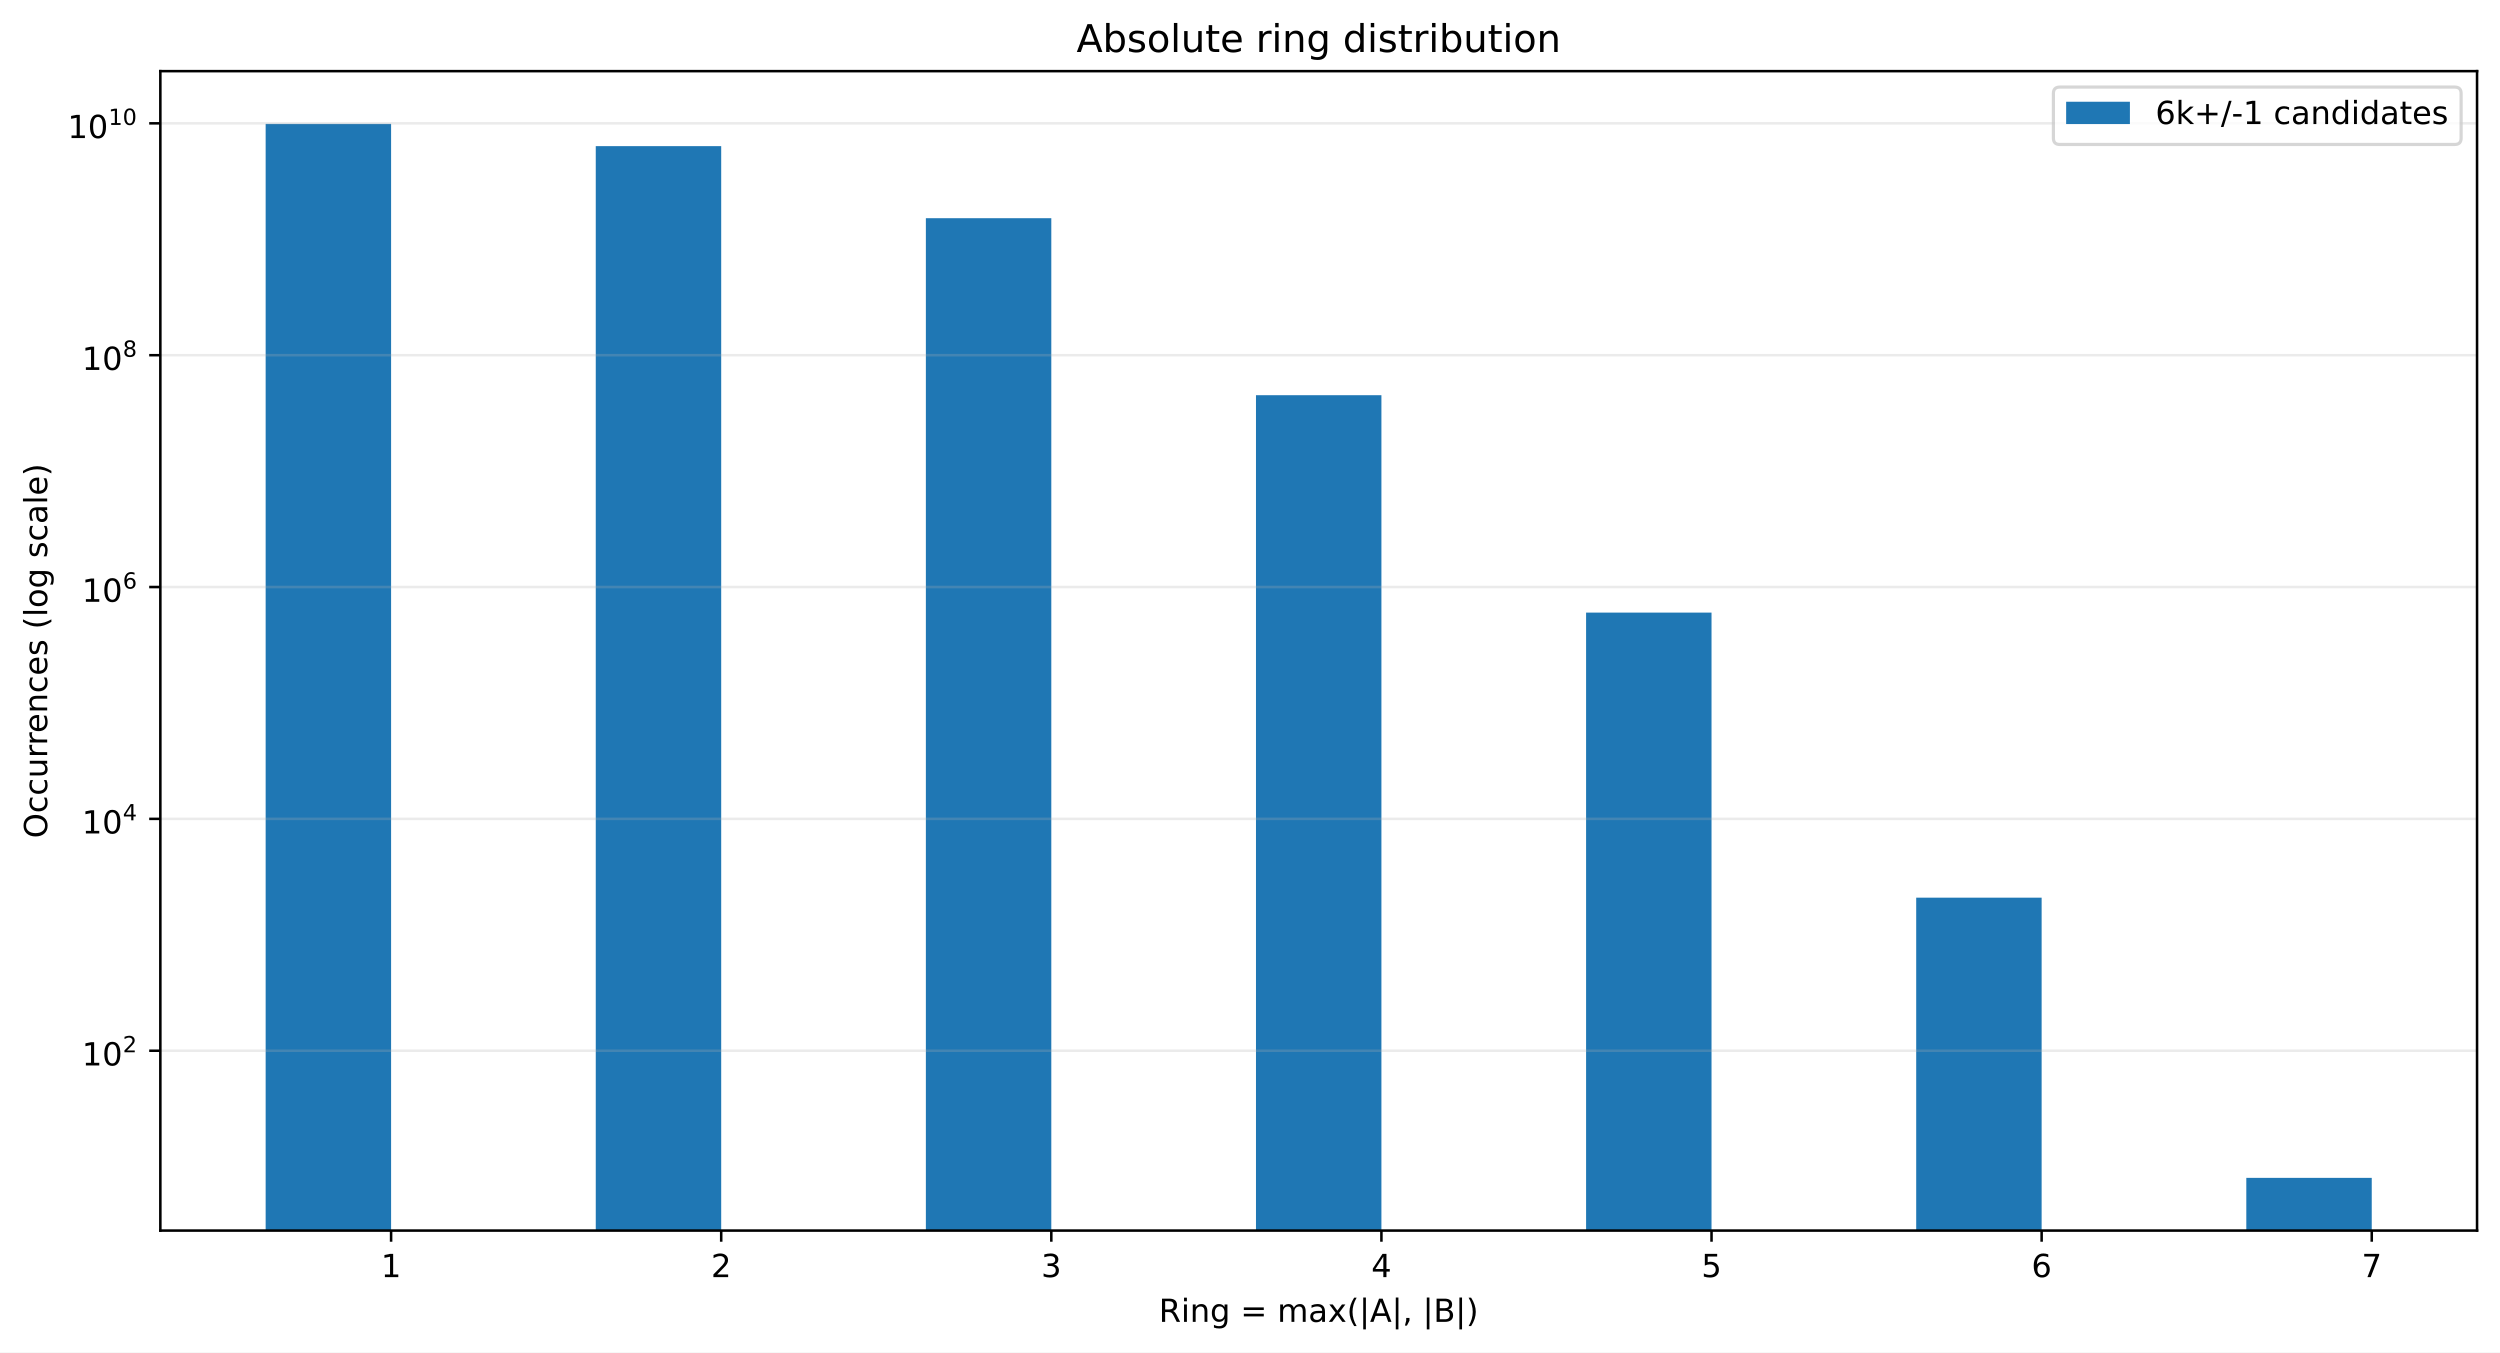
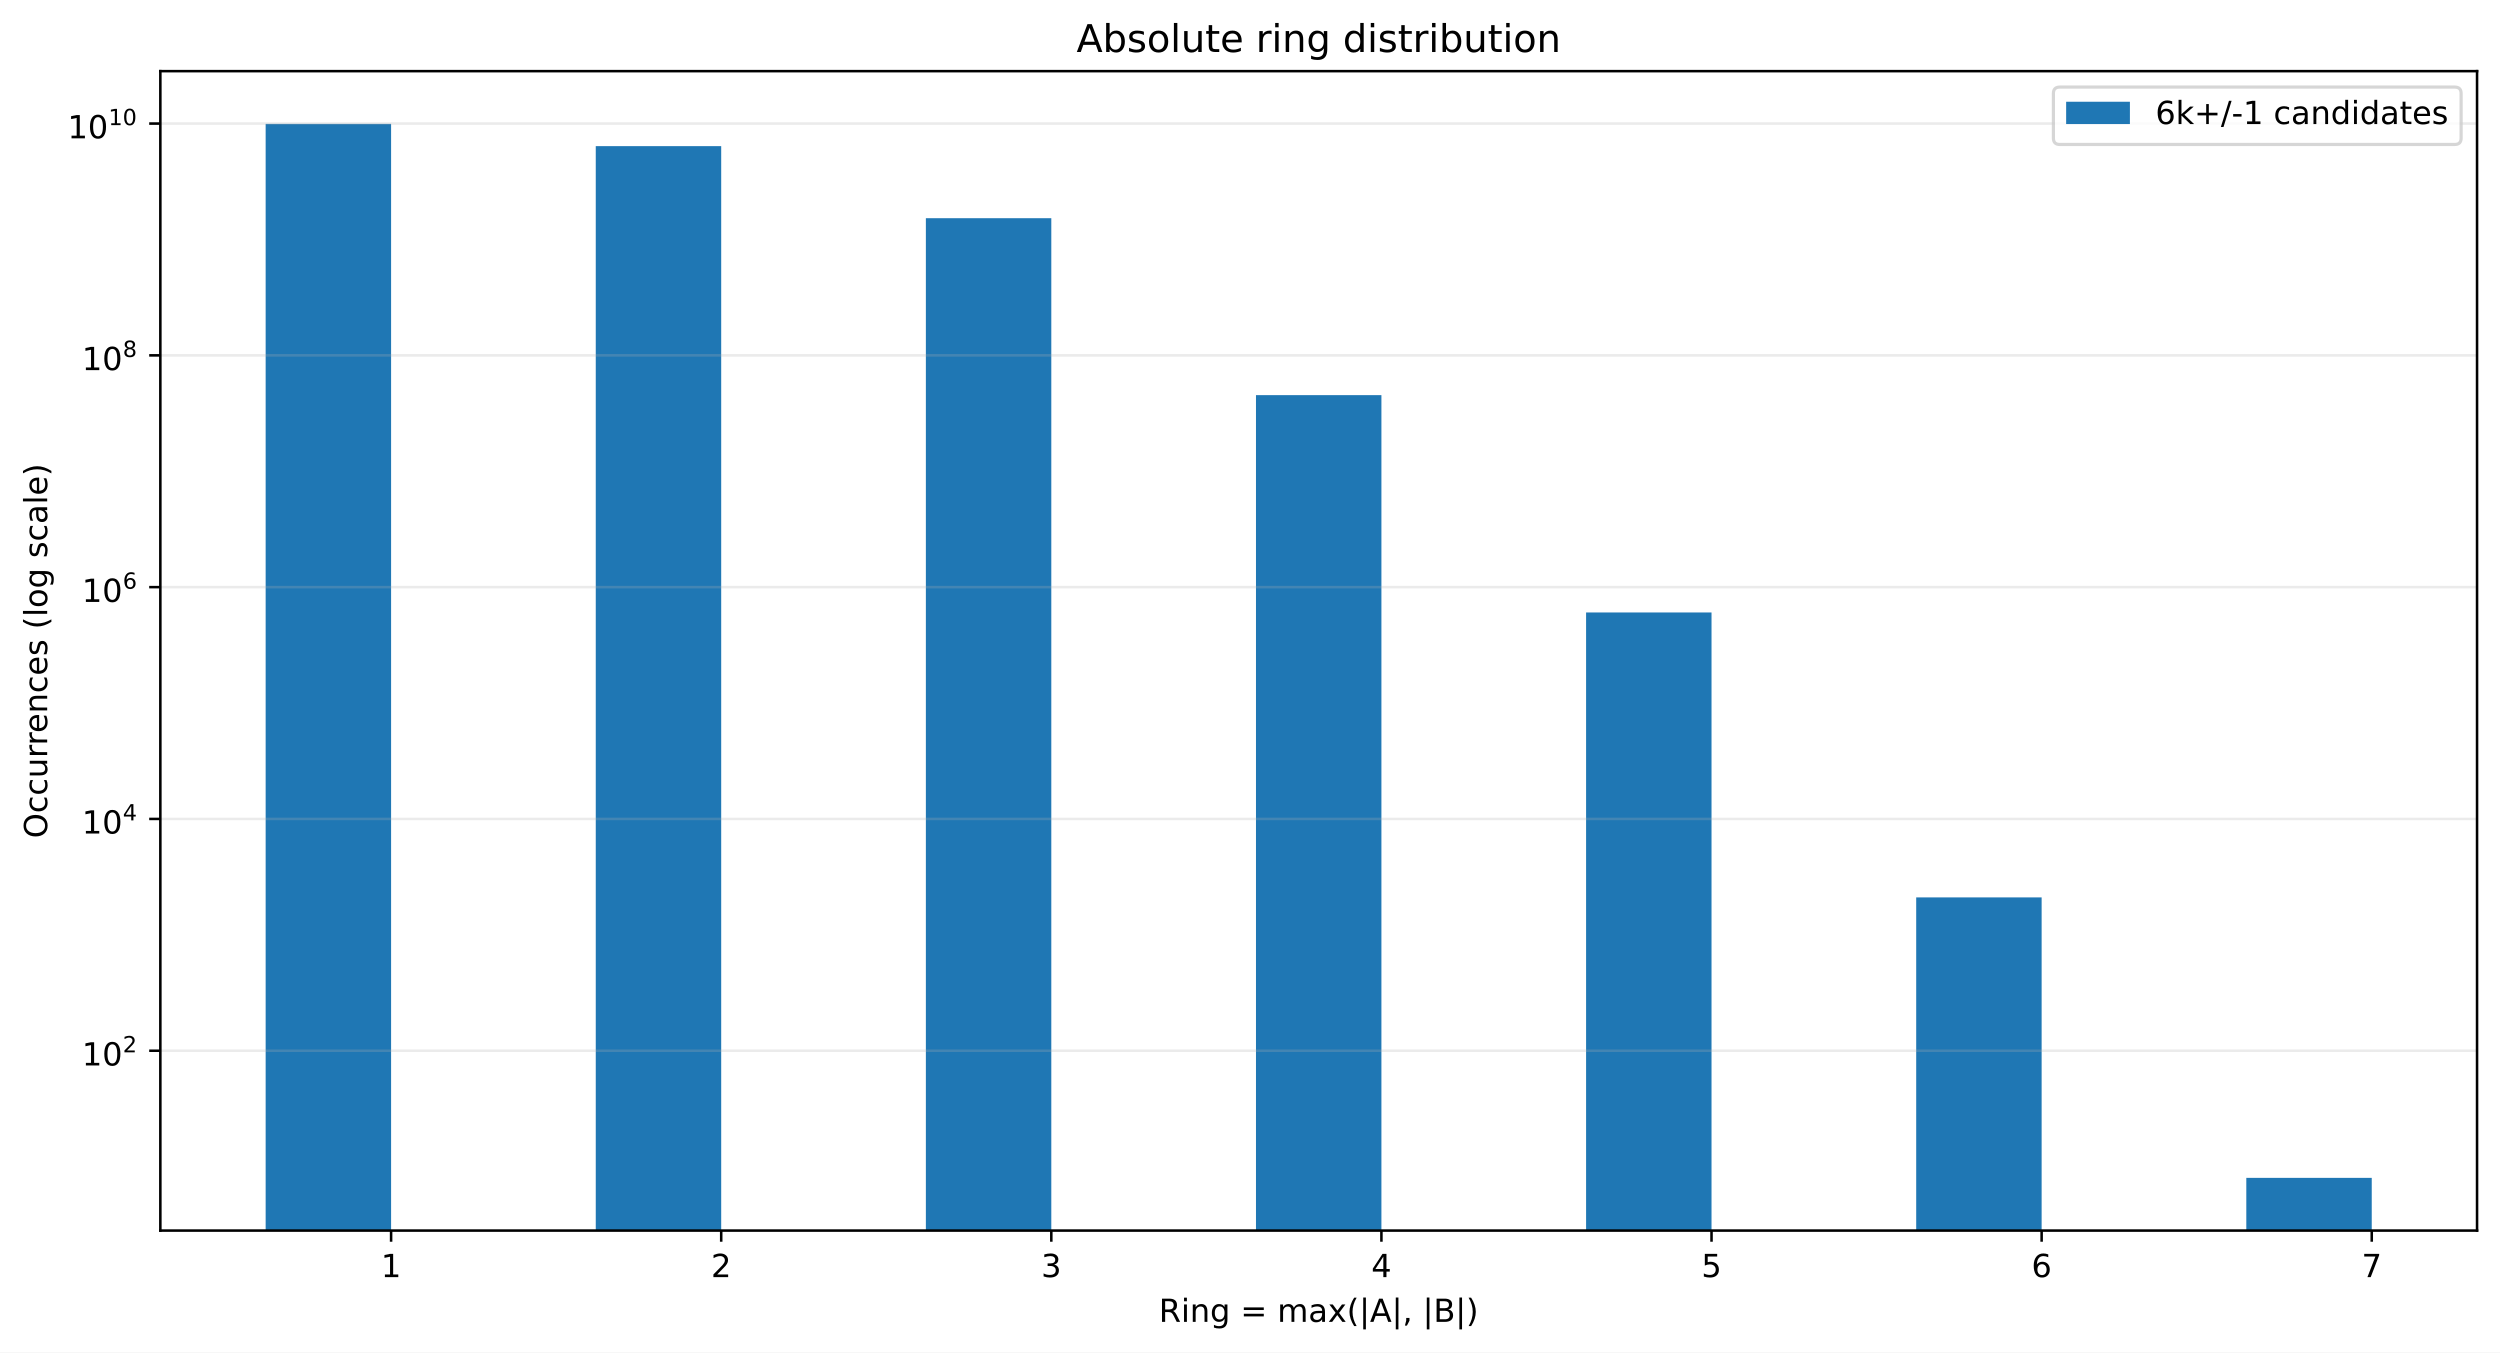
<svg xmlns="http://www.w3.org/2000/svg" xmlns:xlink="http://www.w3.org/1999/xlink" width="784.258pt" height="424.28pt" viewBox="0 0 784.258 424.28" version="1.1">
  <defs>
    <style type="text/css">*{stroke-linejoin: round; stroke-linecap: butt}</style>
  </defs>
  <g id="figure_1">
    <g id="patch_1">
      <path d="M 0 424.28  L 784.258 424.28  L 784.258 0  L 0 0  z " style="fill: #ffffff" />
    </g>
    <g id="axes_1">
      <g id="patch_2">
        <path d="M 50.301 386.036  L 777.058 386.036  L 777.058 22.318  L 50.301 22.318  z " style="fill: #ffffff" />
      </g>
      <g id="patch_3">
-         <path d="M 83.335 36767.474  L 122.687 36767.474  L 122.687 38.851  L 83.335 38.851  z " clip-path="url(#p70365242b5)" style="fill: #1f77b4" />
+         <path d="M 83.335 36759.685  L 122.687 36759.685  L 122.687 38.851  L 83.335 38.851  z " clip-path="url(#pe49b2d2043)" style="fill: #1f77b4" />
      </g>
      <g id="patch_4">
-         <path d="M 186.891 36767.474  L 226.243 36767.474  L 226.243 45.85  L 186.891 45.85  z " clip-path="url(#p70365242b5)" style="fill: #1f77b4" />
+         <path d="M 186.891 36759.685  L 226.243 36759.685  L 226.243 45.849  L 186.891 45.849  z " clip-path="url(#pe49b2d2043)" style="fill: #1f77b4" />
      </g>
      <g id="patch_5">
-         <path d="M 290.448 36767.474  L 329.799 36767.474  L 329.799 68.458  L 290.448 68.458  z " clip-path="url(#p70365242b5)" style="fill: #1f77b4" />
+         <path d="M 290.448 36759.685  L 329.799 36759.685  L 329.799 68.452  L 290.448 68.452  z " clip-path="url(#pe49b2d2043)" style="fill: #1f77b4" />
      </g>
      <g id="patch_6">
-         <path d="M 394.004 36767.474  L 433.355 36767.474  L 433.355 123.973  L 394.004 123.973  z " clip-path="url(#p70365242b5)" style="fill: #1f77b4" />
+         <path d="M 394.004 36759.685  L 433.355 36759.685  L 433.355 123.954  L 394.004 123.954  z " clip-path="url(#pe49b2d2043)" style="fill: #1f77b4" />
      </g>
      <g id="patch_7">
-         <path d="M 497.56 36767.474  L 536.912 36767.474  L 536.912 192.174  L 497.56 192.174  z " clip-path="url(#p70365242b5)" style="fill: #1f77b4" />
+         <path d="M 497.56 36759.685  L 536.912 36759.685  L 536.912 192.142  L 497.56 192.142  z " clip-path="url(#pe49b2d2043)" style="fill: #1f77b4" />
      </g>
      <g id="patch_8">
-         <path d="M 601.116 36767.474  L 640.468 36767.474  L 640.468 281.591  L 601.116 281.591  z " clip-path="url(#p70365242b5)" style="fill: #1f77b4" />
+         <path d="M 601.116 36759.685  L 640.468 36759.685  L 640.468 281.527  L 601.116 281.527  z " clip-path="url(#pe49b2d2043)" style="fill: #1f77b4" />
      </g>
      <g id="patch_9">
-         <path d="M 704.673 36767.474  L 744.024 36767.474  L 744.024 369.503  L 704.673 369.503  z " clip-path="url(#p70365242b5)" style="fill: #1f77b4" />
+         <path d="M 704.673 36759.685  L 744.024 36759.685  L 744.024 369.503  L 704.673 369.503  z " clip-path="url(#pe49b2d2043)" style="fill: #1f77b4" />
      </g>
      <g id="matplotlib.axis_1">
        <g id="xtick_1">
          <g id="line2d_1">
            <defs>
-               <path id="m7e6e00dcf2" d="M 0 0  L 0 3.5  " style="stroke: #000000; stroke-width: 0.8" />
+               <path id="m6ee1f8aa63" d="M 0 0  L 0 3.5  " style="stroke: #000000; stroke-width: 0.8" />
            </defs>
            <g>
-               <use xlink:href="#m7e6e00dcf2" x="122.687" y="386.036" style="stroke: #000000; stroke-width: 0.8" />
+               <use xlink:href="#m6ee1f8aa63" x="122.687" y="386.036" style="stroke: #000000; stroke-width: 0.8" />
            </g>
          </g>
          <g id="text_1">
            <g transform="translate(119.5053 400.6334) scale(0.1 -0.1)">
              <defs>
                <path id="DejaVuSans-14" d="M 794 531  L 1825 531  L 1825 4091  L 703 3866  L 703 4441  L 1819 4666  L 2450 4666  L 2450 531  L 3481 531  L 3481 0  L 794 0  L 794 531  z " transform="scale(0.015625)" />
              </defs>
              <use xlink:href="#DejaVuSans-14" />
            </g>
          </g>
        </g>
        <g id="xtick_2">
          <g id="line2d_2">
            <g>
-               <use xlink:href="#m7e6e00dcf2" x="226.243" y="386.036" style="stroke: #000000; stroke-width: 0.8" />
+               <use xlink:href="#m6ee1f8aa63" x="226.243" y="386.036" style="stroke: #000000; stroke-width: 0.8" />
            </g>
          </g>
          <g id="text_2">
            <g transform="translate(223.0616 400.6334) scale(0.1 -0.1)">
              <defs>
                <path id="DejaVuSans-15" d="M 1228 531  L 3431 531  L 3431 0  L 469 0  L 469 531  Q 828 903 1448 1529  Q 2069 2156 2228 2338  Q 2531 2678 2651 2914  Q 2772 3150 2772 3378  Q 2772 3750 2511 3984  Q 2250 4219 1831 4219  Q 1534 4219 1204 4116  Q 875 4013 500 3803  L 500 4441  Q 881 4594 1212 4672  Q 1544 4750 1819 4750  Q 2544 4750 2975 4387  Q 3406 4025 3406 3419  Q 3406 3131 3298 2873  Q 3191 2616 2906 2266  Q 2828 2175 2409 1742  Q 1991 1309 1228 531  z " transform="scale(0.015625)" />
              </defs>
              <use xlink:href="#DejaVuSans-15" />
            </g>
          </g>
        </g>
        <g id="xtick_3">
          <g id="line2d_3">
            <g>
-               <use xlink:href="#m7e6e00dcf2" x="329.799" y="386.036" style="stroke: #000000; stroke-width: 0.8" />
+               <use xlink:href="#m6ee1f8aa63" x="329.799" y="386.036" style="stroke: #000000; stroke-width: 0.8" />
            </g>
          </g>
          <g id="text_3">
            <g transform="translate(326.6178 400.6334) scale(0.1 -0.1)">
              <defs>
                <path id="DejaVuSans-16" d="M 2597 2516  Q 3050 2419 3304 2112  Q 3559 1806 3559 1356  Q 3559 666 3084 287  Q 2609 -91 1734 -91  Q 1441 -91 1130 -33  Q 819 25 488 141  L 488 750  Q 750 597 1062 519  Q 1375 441 1716 441  Q 2309 441 2620 675  Q 2931 909 2931 1356  Q 2931 1769 2642 2001  Q 2353 2234 1838 2234  L 1294 2234  L 1294 2753  L 1863 2753  Q 2328 2753 2575 2939  Q 2822 3125 2822 3475  Q 2822 3834 2567 4026  Q 2313 4219 1838 4219  Q 1578 4219 1281 4162  Q 984 4106 628 3988  L 628 4550  Q 988 4650 1302 4700  Q 1616 4750 1894 4750  Q 2613 4750 3031 4423  Q 3450 4097 3450 3541  Q 3450 3153 3228 2886  Q 3006 2619 2597 2516  z " transform="scale(0.015625)" />
              </defs>
              <use xlink:href="#DejaVuSans-16" />
            </g>
          </g>
        </g>
        <g id="xtick_4">
          <g id="line2d_4">
            <g>
-               <use xlink:href="#m7e6e00dcf2" x="433.355" y="386.036" style="stroke: #000000; stroke-width: 0.8" />
+               <use xlink:href="#m6ee1f8aa63" x="433.355" y="386.036" style="stroke: #000000; stroke-width: 0.8" />
            </g>
          </g>
          <g id="text_4">
            <g transform="translate(430.174 400.6334) scale(0.1 -0.1)">
              <defs>
                <path id="DejaVuSans-17" d="M 2419 4116  L 825 1625  L 2419 1625  L 2419 4116  z M 2253 4666  L 3047 4666  L 3047 1625  L 3713 1625  L 3713 1100  L 3047 1100  L 3047 0  L 2419 0  L 2419 1100  L 313 1100  L 313 1709  L 2253 4666  z " transform="scale(0.015625)" />
              </defs>
              <use xlink:href="#DejaVuSans-17" />
            </g>
          </g>
        </g>
        <g id="xtick_5">
          <g id="line2d_5">
            <g>
-               <use xlink:href="#m7e6e00dcf2" x="536.912" y="386.036" style="stroke: #000000; stroke-width: 0.8" />
+               <use xlink:href="#m6ee1f8aa63" x="536.912" y="386.036" style="stroke: #000000; stroke-width: 0.8" />
            </g>
          </g>
          <g id="text_5">
            <g transform="translate(533.7303 400.6334) scale(0.1 -0.1)">
              <defs>
                <path id="DejaVuSans-18" d="M 691 4666  L 3169 4666  L 3169 4134  L 1269 4134  L 1269 2991  Q 1406 3038 1543 3061  Q 1681 3084 1819 3084  Q 2600 3084 3056 2656  Q 3513 2228 3513 1497  Q 3513 744 3044 326  Q 2575 -91 1722 -91  Q 1428 -91 1123 -41  Q 819 9 494 109  L 494 744  Q 775 591 1075 516  Q 1375 441 1709 441  Q 2250 441 2565 725  Q 2881 1009 2881 1497  Q 2881 1984 2565 2268  Q 2250 2553 1709 2553  Q 1456 2553 1204 2497  Q 953 2441 691 2322  L 691 4666  z " transform="scale(0.015625)" />
              </defs>
              <use xlink:href="#DejaVuSans-18" />
            </g>
          </g>
        </g>
        <g id="xtick_6">
          <g id="line2d_6">
            <g>
-               <use xlink:href="#m7e6e00dcf2" x="640.468" y="386.036" style="stroke: #000000; stroke-width: 0.8" />
+               <use xlink:href="#m6ee1f8aa63" x="640.468" y="386.036" style="stroke: #000000; stroke-width: 0.8" />
            </g>
          </g>
          <g id="text_6">
            <g transform="translate(637.2865 400.6334) scale(0.1 -0.1)">
              <defs>
                <path id="DejaVuSans-19" d="M 2113 2584  Q 1688 2584 1439 2293  Q 1191 2003 1191 1497  Q 1191 994 1439 701  Q 1688 409 2113 409  Q 2538 409 2786 701  Q 3034 994 3034 1497  Q 3034 2003 2786 2293  Q 2538 2584 2113 2584  z M 3366 4563  L 3366 3988  Q 3128 4100 2886 4159  Q 2644 4219 2406 4219  Q 1781 4219 1451 3797  Q 1122 3375 1075 2522  Q 1259 2794 1537 2939  Q 1816 3084 2150 3084  Q 2853 3084 3261 2657  Q 3669 2231 3669 1497  Q 3669 778 3244 343  Q 2819 -91 2113 -91  Q 1303 -91 875 529  Q 447 1150 447 2328  Q 447 3434 972 4092  Q 1497 4750 2381 4750  Q 2619 4750 2861 4703  Q 3103 4656 3366 4563  z " transform="scale(0.015625)" />
              </defs>
              <use xlink:href="#DejaVuSans-19" />
            </g>
          </g>
        </g>
        <g id="xtick_7">
          <g id="line2d_7">
            <g>
-               <use xlink:href="#m7e6e00dcf2" x="744.024" y="386.036" style="stroke: #000000; stroke-width: 0.8" />
+               <use xlink:href="#m6ee1f8aa63" x="744.024" y="386.036" style="stroke: #000000; stroke-width: 0.8" />
            </g>
          </g>
          <g id="text_7">
            <g transform="translate(740.8427 400.6334) scale(0.1 -0.1)">
              <defs>
                <path id="DejaVuSans-1a" d="M 525 4666  L 3525 4666  L 3525 4397  L 1831 0  L 1172 0  L 2766 4134  L 525 4134  L 525 4666  z " transform="scale(0.015625)" />
              </defs>
              <use xlink:href="#DejaVuSans-1a" />
            </g>
          </g>
        </g>
        <g id="text_8">
          <g transform="translate(363.5437 414.678) scale(0.1 -0.1)">
            <defs>
              <path id="DejaVuSans-35" d="M 2841 2188  Q 3044 2119 3236 1894  Q 3428 1669 3622 1275  L 4263 0  L 3584 0  L 2988 1197  Q 2756 1666 2539 1819  Q 2322 1972 1947 1972  L 1259 1972  L 1259 0  L 628 0  L 628 4666  L 2053 4666  Q 2853 4666 3247 4331  Q 3641 3997 3641 3322  Q 3641 2881 3436 2590  Q 3231 2300 2841 2188  z M 1259 4147  L 1259 2491  L 2053 2491  Q 2509 2491 2742 2702  Q 2975 2913 2975 3322  Q 2975 3731 2742 3939  Q 2509 4147 2053 4147  L 1259 4147  z " transform="scale(0.015625)" />
              <path id="DejaVuSans-4c" d="M 603 3500  L 1178 3500  L 1178 0  L 603 0  L 603 3500  z M 603 4863  L 1178 4863  L 1178 4134  L 603 4134  L 603 4863  z " transform="scale(0.015625)" />
              <path id="DejaVuSans-51" d="M 3513 2113  L 3513 0  L 2938 0  L 2938 2094  Q 2938 2591 2744 2837  Q 2550 3084 2163 3084  Q 1697 3084 1428 2787  Q 1159 2491 1159 1978  L 1159 0  L 581 0  L 581 3500  L 1159 3500  L 1159 2956  Q 1366 3272 1645 3428  Q 1925 3584 2291 3584  Q 2894 3584 3203 3211  Q 3513 2838 3513 2113  z " transform="scale(0.015625)" />
              <path id="DejaVuSans-4a" d="M 2906 1791  Q 2906 2416 2648 2759  Q 2391 3103 1925 3103  Q 1463 3103 1205 2759  Q 947 2416 947 1791  Q 947 1169 1205 825  Q 1463 481 1925 481  Q 2391 481 2648 825  Q 2906 1169 2906 1791  z M 3481 434  Q 3481 -459 3084 -895  Q 2688 -1331 1869 -1331  Q 1566 -1331 1297 -1286  Q 1028 -1241 775 -1147  L 775 -588  Q 1028 -725 1275 -790  Q 1522 -856 1778 -856  Q 2344 -856 2625 -561  Q 2906 -266 2906 331  L 2906 616  Q 2728 306 2450 153  Q 2172 0 1784 0  Q 1141 0 747 490  Q 353 981 353 1791  Q 353 2603 747 3093  Q 1141 3584 1784 3584  Q 2172 3584 2450 3431  Q 2728 3278 2906 2969  L 2906 3500  L 3481 3500  L 3481 434  z " transform="scale(0.015625)" />
              <path id="DejaVuSans-3" transform="scale(0.015625)" />
              <path id="DejaVuSans-20" d="M 678 2906  L 4684 2906  L 4684 2381  L 678 2381  L 678 2906  z M 678 1631  L 4684 1631  L 4684 1100  L 678 1100  L 678 1631  z " transform="scale(0.015625)" />
              <path id="DejaVuSans-50" d="M 3328 2828  Q 3544 3216 3844 3400  Q 4144 3584 4550 3584  Q 5097 3584 5394 3201  Q 5691 2819 5691 2113  L 5691 0  L 5113 0  L 5113 2094  Q 5113 2597 4934 2840  Q 4756 3084 4391 3084  Q 3944 3084 3684 2787  Q 3425 2491 3425 1978  L 3425 0  L 2847 0  L 2847 2094  Q 2847 2600 2669 2842  Q 2491 3084 2119 3084  Q 1678 3084 1418 2786  Q 1159 2488 1159 1978  L 1159 0  L 581 0  L 581 3500  L 1159 3500  L 1159 2956  Q 1356 3278 1631 3431  Q 1906 3584 2284 3584  Q 2666 3584 2933 3390  Q 3200 3197 3328 2828  z " transform="scale(0.015625)" />
              <path id="DejaVuSans-44" d="M 2194 1759  Q 1497 1759 1228 1600  Q 959 1441 959 1056  Q 959 750 1161 570  Q 1363 391 1709 391  Q 2188 391 2477 730  Q 2766 1069 2766 1631  L 2766 1759  L 2194 1759  z M 3341 1997  L 3341 0  L 2766 0  L 2766 531  Q 2569 213 2275 61  Q 1981 -91 1556 -91  Q 1019 -91 701 211  Q 384 513 384 1019  Q 384 1609 779 1909  Q 1175 2209 1959 2209  L 2766 2209  L 2766 2266  Q 2766 2663 2505 2880  Q 2244 3097 1772 3097  Q 1472 3097 1187 3025  Q 903 2953 641 2809  L 641 3341  Q 956 3463 1253 3523  Q 1550 3584 1831 3584  Q 2591 3584 2966 3190  Q 3341 2797 3341 1997  z " transform="scale(0.015625)" />
              <path id="DejaVuSans-5b" d="M 3513 3500  L 2247 1797  L 3578 0  L 2900 0  L 1881 1375  L 863 0  L 184 0  L 1544 1831  L 300 3500  L 978 3500  L 1906 2253  L 2834 3500  L 3513 3500  z " transform="scale(0.015625)" />
              <path id="DejaVuSans-b" d="M 1984 4856  Q 1566 4138 1362 3434  Q 1159 2731 1159 2009  Q 1159 1288 1364 580  Q 1569 -128 1984 -844  L 1484 -844  Q 1016 -109 783 600  Q 550 1309 550 2009  Q 550 2706 781 3412  Q 1013 4119 1484 4856  L 1984 4856  z " transform="scale(0.015625)" />
              <path id="DejaVuSans-5f" d="M 1344 4891  L 1344 -1509  L 813 -1509  L 813 4891  L 1344 4891  z " transform="scale(0.015625)" />
              <path id="DejaVuSans-24" d="M 2188 4044  L 1331 1722  L 3047 1722  L 2188 4044  z M 1831 4666  L 2547 4666  L 4325 0  L 3669 0  L 3244 1197  L 1141 1197  L 716 0  L 50 0  L 1831 4666  z " transform="scale(0.015625)" />
              <path id="DejaVuSans-f" d="M 750 794  L 1409 794  L 1409 256  L 897 -744  L 494 -744  L 750 256  L 750 794  z " transform="scale(0.015625)" />
              <path id="DejaVuSans-25" d="M 1259 2228  L 1259 519  L 2272 519  Q 2781 519 3026 730  Q 3272 941 3272 1375  Q 3272 1813 3026 2020  Q 2781 2228 2272 2228  L 1259 2228  z M 1259 4147  L 1259 2741  L 2194 2741  Q 2656 2741 2882 2914  Q 3109 3088 3109 3444  Q 3109 3797 2882 3972  Q 2656 4147 2194 4147  L 1259 4147  z M 628 4666  L 2241 4666  Q 2963 4666 3353 4366  Q 3744 4066 3744 3513  Q 3744 3084 3544 2831  Q 3344 2578 2956 2516  Q 3422 2416 3680 2098  Q 3938 1781 3938 1306  Q 3938 681 3513 340  Q 3088 0 2303 0  L 628 0  L 628 4666  z " transform="scale(0.015625)" />
              <path id="DejaVuSans-c" d="M 513 4856  L 1013 4856  Q 1481 4119 1714 3412  Q 1947 2706 1947 2009  Q 1947 1309 1714 600  Q 1481 -109 1013 -844  L 513 -844  Q 928 -128 1133 580  Q 1338 1288 1338 2009  Q 1338 2731 1133 3434  Q 928 4138 513 4856  z " transform="scale(0.015625)" />
            </defs>
            <use xlink:href="#DejaVuSans-35" />
            <use xlink:href="#DejaVuSans-4c" transform="translate(69.48438 0)" />
            <use xlink:href="#DejaVuSans-51" transform="translate(97.26562 0)" />
            <use xlink:href="#DejaVuSans-4a" transform="translate(160.6406 0)" />
            <use xlink:href="#DejaVuSans-3" transform="translate(224.125 0)" />
            <use xlink:href="#DejaVuSans-20" transform="translate(255.9062 0)" />
            <use xlink:href="#DejaVuSans-3" transform="translate(339.7031 0)" />
            <use xlink:href="#DejaVuSans-50" transform="translate(371.4844 0)" />
            <use xlink:href="#DejaVuSans-44" transform="translate(468.8906 0)" />
            <use xlink:href="#DejaVuSans-5b" transform="translate(530.1719 0)" />
            <use xlink:href="#DejaVuSans-b" transform="translate(589.3594 0)" />
            <use xlink:href="#DejaVuSans-5f" transform="translate(628.375 0)" />
            <use xlink:href="#DejaVuSans-24" transform="translate(662.0625 0)" />
            <use xlink:href="#DejaVuSans-5f" transform="translate(730.4688 0)" />
            <use xlink:href="#DejaVuSans-f" transform="translate(764.1562 0)" />
            <use xlink:href="#DejaVuSans-3" transform="translate(795.9375 0)" />
            <use xlink:href="#DejaVuSans-5f" transform="translate(827.7188 0)" />
            <use xlink:href="#DejaVuSans-25" transform="translate(861.4062 0)" />
            <use xlink:href="#DejaVuSans-5f" transform="translate(930.0156 0)" />
            <use xlink:href="#DejaVuSans-c" transform="translate(963.7031 0)" />
          </g>
        </g>
      </g>
      <g id="matplotlib.axis_2">
        <g id="ytick_1">
          <g id="line2d_8">
-             <path d="M 50.301 329.614  L 777.058 329.614  " clip-path="url(#p70365242b5)" style="fill: none; stroke: #b0b0b0; stroke-opacity: 0.25; stroke-width: 0.8; stroke-linecap: square" />
+             <path d="M 50.301 329.622  L 777.058 329.622  " clip-path="url(#pe49b2d2043)" style="fill: none; stroke: #b0b0b0; stroke-opacity: 0.25; stroke-width: 0.8; stroke-linecap: square" />
          </g>
          <g id="line2d_9">
            <defs>
-               <path id="mcc72e2ba0e" d="M 0 0  L -3.5 0  " style="stroke: #000000; stroke-width: 0.8" />
+               <path id="m92ff71cbc7" d="M 0 0  L -3.5 0  " style="stroke: #000000; stroke-width: 0.8" />
            </defs>
            <g>
-               <use xlink:href="#mcc72e2ba0e" x="50.301" y="329.614" style="stroke: #000000; stroke-width: 0.8" />
+               <use xlink:href="#m92ff71cbc7" x="50.301" y="329.622" style="stroke: #000000; stroke-width: 0.8" />
            </g>
          </g>
          <g id="text_9">
-             <g transform="translate(25.70078 334.3139) scale(0.1 -0.1)">
+             <g transform="translate(25.70078 334.3224) scale(0.1 -0.1)">
              <defs>
                <path id="DejaVuSans-13" d="M 2034 4250  Q 1547 4250 1301 3770  Q 1056 3291 1056 2328  Q 1056 1369 1301 889  Q 1547 409 2034 409  Q 2525 409 2770 889  Q 3016 1369 3016 2328  Q 3016 3291 2770 3770  Q 2525 4250 2034 4250  z M 2034 4750  Q 2819 4750 3233 4129  Q 3647 3509 3647 2328  Q 3647 1150 3233 529  Q 2819 -91 2034 -91  Q 1250 -91 836 529  Q 422 1150 422 2328  Q 422 3509 836 4129  Q 1250 4750 2034 4750  z " transform="scale(0.015625)" />
              </defs>
              <use xlink:href="#DejaVuSans-14" transform="translate(0 0.746875)" />
              <use xlink:href="#DejaVuSans-13" transform="translate(63.62305 0.746875)" />
              <use xlink:href="#DejaVuSans-15" transform="translate(128.2031 42.04688) scale(0.7)" />
            </g>
          </g>
        </g>
        <g id="ytick_2">
          <g id="line2d_10">
-             <path d="M 50.301 256.884  L 777.058 256.884  " clip-path="url(#p70365242b5)" style="fill: none; stroke: #b0b0b0; stroke-opacity: 0.25; stroke-width: 0.8; stroke-linecap: square" />
+             <path d="M 50.301 256.908  L 777.058 256.908  " clip-path="url(#pe49b2d2043)" style="fill: none; stroke: #b0b0b0; stroke-opacity: 0.25; stroke-width: 0.8; stroke-linecap: square" />
          </g>
          <g id="line2d_11">
            <g>
-               <use xlink:href="#mcc72e2ba0e" x="50.301" y="256.884" style="stroke: #000000; stroke-width: 0.8" />
+               <use xlink:href="#m92ff71cbc7" x="50.301" y="256.908" style="stroke: #000000; stroke-width: 0.8" />
            </g>
          </g>
          <g id="text_10">
-             <g transform="translate(25.70078 261.5336) scale(0.1 -0.1)">
+             <g transform="translate(25.70078 261.5577) scale(0.1 -0.1)">
              <use xlink:href="#DejaVuSans-14" transform="translate(0 0.665625)" />
              <use xlink:href="#DejaVuSans-13" transform="translate(63.62305 0.665625)" />
              <use xlink:href="#DejaVuSans-17" transform="translate(128.2031 41.96563) scale(0.7)" />
            </g>
          </g>
        </g>
        <g id="ytick_3">
          <g id="line2d_12">
-             <path d="M 50.301 184.153  L 777.058 184.153  " clip-path="url(#p70365242b5)" style="fill: none; stroke: #b0b0b0; stroke-opacity: 0.25; stroke-width: 0.8; stroke-linecap: square" />
+             <path d="M 50.301 184.193  L 777.058 184.193  " clip-path="url(#pe49b2d2043)" style="fill: none; stroke: #b0b0b0; stroke-opacity: 0.25; stroke-width: 0.8; stroke-linecap: square" />
          </g>
          <g id="line2d_13">
            <g>
-               <use xlink:href="#mcc72e2ba0e" x="50.301" y="184.153" style="stroke: #000000; stroke-width: 0.8" />
+               <use xlink:href="#m92ff71cbc7" x="50.301" y="184.193" style="stroke: #000000; stroke-width: 0.8" />
            </g>
          </g>
          <g id="text_11">
-             <g transform="translate(25.70078 188.8534) scale(0.1 -0.1)">
+             <g transform="translate(25.70078 188.893) scale(0.1 -0.1)">
              <use xlink:href="#DejaVuSans-14" transform="translate(0 0.746875)" />
              <use xlink:href="#DejaVuSans-13" transform="translate(63.62305 0.746875)" />
              <use xlink:href="#DejaVuSans-19" transform="translate(128.2031 42.04688) scale(0.7)" />
            </g>
          </g>
        </g>
        <g id="ytick_4">
          <g id="line2d_14">
-             <path d="M 50.301 111.423  L 777.058 111.423  " clip-path="url(#p70365242b5)" style="fill: none; stroke: #b0b0b0; stroke-opacity: 0.25; stroke-width: 0.8; stroke-linecap: square" />
+             <path d="M 50.301 111.478  L 777.058 111.478  " clip-path="url(#pe49b2d2043)" style="fill: none; stroke: #b0b0b0; stroke-opacity: 0.25; stroke-width: 0.8; stroke-linecap: square" />
          </g>
          <g id="line2d_15">
            <g>
-               <use xlink:href="#mcc72e2ba0e" x="50.301" y="111.423" style="stroke: #000000; stroke-width: 0.8" />
+               <use xlink:href="#m92ff71cbc7" x="50.301" y="111.478" style="stroke: #000000; stroke-width: 0.8" />
            </g>
          </g>
          <g id="text_12">
-             <g transform="translate(25.70078 116.1231) scale(0.1 -0.1)">
+             <g transform="translate(25.70078 116.1783) scale(0.1 -0.1)">
              <defs>
                <path id="DejaVuSans-1b" d="M 2034 2216  Q 1584 2216 1326 1975  Q 1069 1734 1069 1313  Q 1069 891 1326 650  Q 1584 409 2034 409  Q 2484 409 2743 651  Q 3003 894 3003 1313  Q 3003 1734 2745 1975  Q 2488 2216 2034 2216  z M 1403 2484  Q 997 2584 770 2862  Q 544 3141 544 3541  Q 544 4100 942 4425  Q 1341 4750 2034 4750  Q 2731 4750 3128 4425  Q 3525 4100 3525 3541  Q 3525 3141 3298 2862  Q 3072 2584 2669 2484  Q 3125 2378 3379 2068  Q 3634 1759 3634 1313  Q 3634 634 3220 271  Q 2806 -91 2034 -91  Q 1263 -91 848 271  Q 434 634 434 1313  Q 434 1759 690 2068  Q 947 2378 1403 2484  z M 1172 3481  Q 1172 3119 1398 2916  Q 1625 2713 2034 2713  Q 2441 2713 2670 2916  Q 2900 3119 2900 3481  Q 2900 3844 2670 4047  Q 2441 4250 2034 4250  Q 1625 4250 1398 4047  Q 1172 3844 1172 3481  z " transform="scale(0.015625)" />
              </defs>
              <use xlink:href="#DejaVuSans-14" transform="translate(0 0.746875)" />
              <use xlink:href="#DejaVuSans-13" transform="translate(63.62305 0.746875)" />
              <use xlink:href="#DejaVuSans-1b" transform="translate(128.2031 42.04688) scale(0.7)" />
            </g>
          </g>
        </g>
        <g id="ytick_5">
          <g id="line2d_16">
-             <path d="M 50.301 38.693  L 777.058 38.693  " clip-path="url(#p70365242b5)" style="fill: none; stroke: #b0b0b0; stroke-opacity: 0.25; stroke-width: 0.8; stroke-linecap: square" />
+             <path d="M 50.301 38.764  L 777.058 38.764  " clip-path="url(#pe49b2d2043)" style="fill: none; stroke: #b0b0b0; stroke-opacity: 0.25; stroke-width: 0.8; stroke-linecap: square" />
          </g>
          <g id="line2d_17">
            <g>
-               <use xlink:href="#mcc72e2ba0e" x="50.301" y="38.693" style="stroke: #000000; stroke-width: 0.8" />
+               <use xlink:href="#m92ff71cbc7" x="50.301" y="38.764" style="stroke: #000000; stroke-width: 0.8" />
            </g>
          </g>
          <g id="text_13">
-             <g transform="translate(21.20078 43.39285) scale(0.1 -0.1)">
+             <g transform="translate(21.20078 43.46364) scale(0.1 -0.1)">
              <use xlink:href="#DejaVuSans-14" transform="translate(0 0.746875)" />
              <use xlink:href="#DejaVuSans-13" transform="translate(63.62305 0.746875)" />
              <use xlink:href="#DejaVuSans-14" transform="translate(128.2031 42.04688) scale(0.7)" />
              <use xlink:href="#DejaVuSans-13" transform="translate(172.7393 42.04688) scale(0.7)" />
            </g>
          </g>
        </g>
        <g id="text_14">
          <g transform="translate(14.79844 262.9551) rotate(-90) scale(0.1 -0.1)">
            <defs>
              <path id="DejaVuSans-32" d="M 2522 4238  Q 1834 4238 1429 3725  Q 1025 3213 1025 2328  Q 1025 1447 1429 934  Q 1834 422 2522 422  Q 3209 422 3611 934  Q 4013 1447 4013 2328  Q 4013 3213 3611 3725  Q 3209 4238 2522 4238  z M 2522 4750  Q 3503 4750 4090 4092  Q 4678 3434 4678 2328  Q 4678 1225 4090 567  Q 3503 -91 2522 -91  Q 1538 -91 948 565  Q 359 1222 359 2328  Q 359 3434 948 4092  Q 1538 4750 2522 4750  z " transform="scale(0.015625)" />
              <path id="DejaVuSans-46" d="M 3122 3366  L 3122 2828  Q 2878 2963 2633 3030  Q 2388 3097 2138 3097  Q 1578 3097 1268 2742  Q 959 2388 959 1747  Q 959 1106 1268 751  Q 1578 397 2138 397  Q 2388 397 2633 464  Q 2878 531 3122 666  L 3122 134  Q 2881 22 2623 -34  Q 2366 -91 2075 -91  Q 1284 -91 818 406  Q 353 903 353 1747  Q 353 2603 823 3093  Q 1294 3584 2113 3584  Q 2378 3584 2631 3529  Q 2884 3475 3122 3366  z " transform="scale(0.015625)" />
              <path id="DejaVuSans-58" d="M 544 1381  L 544 3500  L 1119 3500  L 1119 1403  Q 1119 906 1312 657  Q 1506 409 1894 409  Q 2359 409 2629 706  Q 2900 1003 2900 1516  L 2900 3500  L 3475 3500  L 3475 0  L 2900 0  L 2900 538  Q 2691 219 2414 64  Q 2138 -91 1772 -91  Q 1169 -91 856 284  Q 544 659 544 1381  z M 1991 3584  L 1991 3584  z " transform="scale(0.015625)" />
              <path id="DejaVuSans-55" d="M 2631 2963  Q 2534 3019 2420 3045  Q 2306 3072 2169 3072  Q 1681 3072 1420 2755  Q 1159 2438 1159 1844  L 1159 0  L 581 0  L 581 3500  L 1159 3500  L 1159 2956  Q 1341 3275 1631 3429  Q 1922 3584 2338 3584  Q 2397 3584 2469 3576  Q 2541 3569 2628 3553  L 2631 2963  z " transform="scale(0.015625)" />
              <path id="DejaVuSans-48" d="M 3597 1894  L 3597 1613  L 953 1613  Q 991 1019 1311 708  Q 1631 397 2203 397  Q 2534 397 2845 478  Q 3156 559 3463 722  L 3463 178  Q 3153 47 2828 -22  Q 2503 -91 2169 -91  Q 1331 -91 842 396  Q 353 884 353 1716  Q 353 2575 817 3079  Q 1281 3584 2069 3584  Q 2775 3584 3186 3129  Q 3597 2675 3597 1894  z M 3022 2063  Q 3016 2534 2758 2815  Q 2500 3097 2075 3097  Q 1594 3097 1305 2825  Q 1016 2553 972 2059  L 3022 2063  z " transform="scale(0.015625)" />
              <path id="DejaVuSans-56" d="M 2834 3397  L 2834 2853  Q 2591 2978 2328 3040  Q 2066 3103 1784 3103  Q 1356 3103 1142 2972  Q 928 2841 928 2578  Q 928 2378 1081 2264  Q 1234 2150 1697 2047  L 1894 2003  Q 2506 1872 2764 1633  Q 3022 1394 3022 966  Q 3022 478 2636 193  Q 2250 -91 1575 -91  Q 1294 -91 989 -36  Q 684 19 347 128  L 347 722  Q 666 556 975 473  Q 1284 391 1588 391  Q 1994 391 2212 530  Q 2431 669 2431 922  Q 2431 1156 2273 1281  Q 2116 1406 1581 1522  L 1381 1569  Q 847 1681 609 1914  Q 372 2147 372 2553  Q 372 3047 722 3315  Q 1072 3584 1716 3584  Q 2034 3584 2315 3537  Q 2597 3491 2834 3397  z " transform="scale(0.015625)" />
              <path id="DejaVuSans-4f" d="M 603 4863  L 1178 4863  L 1178 0  L 603 0  L 603 4863  z " transform="scale(0.015625)" />
              <path id="DejaVuSans-52" d="M 1959 3097  Q 1497 3097 1228 2736  Q 959 2375 959 1747  Q 959 1119 1226 758  Q 1494 397 1959 397  Q 2419 397 2687 759  Q 2956 1122 2956 1747  Q 2956 2369 2687 2733  Q 2419 3097 1959 3097  z M 1959 3584  Q 2709 3584 3137 3096  Q 3566 2609 3566 1747  Q 3566 888 3137 398  Q 2709 -91 1959 -91  Q 1206 -91 779 398  Q 353 888 353 1747  Q 353 2609 779 3096  Q 1206 3584 1959 3584  z " transform="scale(0.015625)" />
            </defs>
            <use xlink:href="#DejaVuSans-32" />
            <use xlink:href="#DejaVuSans-46" transform="translate(78.71875 0)" />
            <use xlink:href="#DejaVuSans-46" transform="translate(133.7031 0)" />
            <use xlink:href="#DejaVuSans-58" transform="translate(188.6875 0)" />
            <use xlink:href="#DejaVuSans-55" transform="translate(252.0625 0)" />
            <use xlink:href="#DejaVuSans-55" transform="translate(291.4219 0)" />
            <use xlink:href="#DejaVuSans-48" transform="translate(330.3281 0)" />
            <use xlink:href="#DejaVuSans-51" transform="translate(391.8594 0)" />
            <use xlink:href="#DejaVuSans-46" transform="translate(455.2344 0)" />
            <use xlink:href="#DejaVuSans-48" transform="translate(510.2188 0)" />
            <use xlink:href="#DejaVuSans-56" transform="translate(571.75 0)" />
            <use xlink:href="#DejaVuSans-3" transform="translate(623.8438 0)" />
            <use xlink:href="#DejaVuSans-b" transform="translate(655.625 0)" />
            <use xlink:href="#DejaVuSans-4f" transform="translate(694.6406 0)" />
            <use xlink:href="#DejaVuSans-52" transform="translate(722.4219 0)" />
            <use xlink:href="#DejaVuSans-4a" transform="translate(783.6094 0)" />
            <use xlink:href="#DejaVuSans-3" transform="translate(847.0938 0)" />
            <use xlink:href="#DejaVuSans-56" transform="translate(878.875 0)" />
            <use xlink:href="#DejaVuSans-46" transform="translate(930.9688 0)" />
            <use xlink:href="#DejaVuSans-44" transform="translate(985.9531 0)" />
            <use xlink:href="#DejaVuSans-4f" transform="translate(1047.234 0)" />
            <use xlink:href="#DejaVuSans-48" transform="translate(1075.016 0)" />
            <use xlink:href="#DejaVuSans-c" transform="translate(1136.547 0)" />
          </g>
        </g>
      </g>
      <g id="patch_10">
        <path d="M 50.301 386.036  L 50.301 22.318  " style="fill: none; stroke: #000000; stroke-width: 0.8; stroke-linejoin: miter; stroke-linecap: square" />
      </g>
      <g id="patch_11">
        <path d="M 777.058 386.036  L 777.058 22.318  " style="fill: none; stroke: #000000; stroke-width: 0.8; stroke-linejoin: miter; stroke-linecap: square" />
      </g>
      <g id="patch_12">
        <path d="M 50.301 386.036  L 777.058 386.036  " style="fill: none; stroke: #000000; stroke-width: 0.8; stroke-linejoin: miter; stroke-linecap: square" />
      </g>
      <g id="patch_13">
        <path d="M 50.301 22.318  L 777.058 22.318  " style="fill: none; stroke: #000000; stroke-width: 0.8; stroke-linejoin: miter; stroke-linecap: square" />
      </g>
      <g id="text_15">
        <g transform="translate(337.7055 16.31812) scale(0.12 -0.12)">
          <defs>
            <path id="DejaVuSans-45" d="M 3116 1747  Q 3116 2381 2855 2742  Q 2594 3103 2138 3103  Q 1681 3103 1420 2742  Q 1159 2381 1159 1747  Q 1159 1113 1420 752  Q 1681 391 2138 391  Q 2594 391 2855 752  Q 3116 1113 3116 1747  z M 1159 2969  Q 1341 3281 1617 3432  Q 1894 3584 2278 3584  Q 2916 3584 3314 3078  Q 3713 2572 3713 1747  Q 3713 922 3314 415  Q 2916 -91 2278 -91  Q 1894 -91 1617 61  Q 1341 213 1159 525  L 1159 0  L 581 0  L 581 4863  L 1159 4863  L 1159 2969  z " transform="scale(0.015625)" />
            <path id="DejaVuSans-57" d="M 1172 4494  L 1172 3500  L 2356 3500  L 2356 3053  L 1172 3053  L 1172 1153  Q 1172 725 1289 603  Q 1406 481 1766 481  L 2356 481  L 2356 0  L 1766 0  Q 1100 0 847 248  Q 594 497 594 1153  L 594 3053  L 172 3053  L 172 3500  L 594 3500  L 594 4494  L 1172 4494  z " transform="scale(0.015625)" />
            <path id="DejaVuSans-47" d="M 2906 2969  L 2906 4863  L 3481 4863  L 3481 0  L 2906 0  L 2906 525  Q 2725 213 2448 61  Q 2172 -91 1784 -91  Q 1150 -91 751 415  Q 353 922 353 1747  Q 353 2572 751 3078  Q 1150 3584 1784 3584  Q 2172 3584 2448 3432  Q 2725 3281 2906 2969  z M 947 1747  Q 947 1113 1208 752  Q 1469 391 1925 391  Q 2381 391 2643 752  Q 2906 1113 2906 1747  Q 2906 2381 2643 2742  Q 2381 3103 1925 3103  Q 1469 3103 1208 2742  Q 947 2381 947 1747  z " transform="scale(0.015625)" />
          </defs>
          <use xlink:href="#DejaVuSans-24" />
          <use xlink:href="#DejaVuSans-45" transform="translate(68.40625 0)" />
          <use xlink:href="#DejaVuSans-56" transform="translate(131.8906 0)" />
          <use xlink:href="#DejaVuSans-52" transform="translate(183.9844 0)" />
          <use xlink:href="#DejaVuSans-4f" transform="translate(245.1719 0)" />
          <use xlink:href="#DejaVuSans-58" transform="translate(272.9531 0)" />
          <use xlink:href="#DejaVuSans-57" transform="translate(336.3281 0)" />
          <use xlink:href="#DejaVuSans-48" transform="translate(375.5312 0)" />
          <use xlink:href="#DejaVuSans-3" transform="translate(437.0625 0)" />
          <use xlink:href="#DejaVuSans-55" transform="translate(468.8438 0)" />
          <use xlink:href="#DejaVuSans-4c" transform="translate(509.9531 0)" />
          <use xlink:href="#DejaVuSans-51" transform="translate(537.7344 0)" />
          <use xlink:href="#DejaVuSans-4a" transform="translate(601.1094 0)" />
          <use xlink:href="#DejaVuSans-3" transform="translate(664.5938 0)" />
          <use xlink:href="#DejaVuSans-47" transform="translate(696.375 0)" />
          <use xlink:href="#DejaVuSans-4c" transform="translate(759.8594 0)" />
          <use xlink:href="#DejaVuSans-56" transform="translate(787.6406 0)" />
          <use xlink:href="#DejaVuSans-57" transform="translate(839.7344 0)" />
          <use xlink:href="#DejaVuSans-55" transform="translate(878.9375 0)" />
          <use xlink:href="#DejaVuSans-4c" transform="translate(920.0469 0)" />
          <use xlink:href="#DejaVuSans-45" transform="translate(947.8281 0)" />
          <use xlink:href="#DejaVuSans-58" transform="translate(1011.312 0)" />
          <use xlink:href="#DejaVuSans-57" transform="translate(1074.688 0)" />
          <use xlink:href="#DejaVuSans-4c" transform="translate(1113.891 0)" />
          <use xlink:href="#DejaVuSans-52" transform="translate(1141.672 0)" />
          <use xlink:href="#DejaVuSans-51" transform="translate(1202.859 0)" />
        </g>
      </g>
      <g id="legend_1">
        <g id="patch_14">
          <path d="M 646.158 45.319  L 770.058 45.319  Q 772.058 45.319 772.058 43.319  L 772.058 29.318  Q 772.058 27.318 770.058 27.318  L 646.158 27.318  Q 644.158 27.318 644.158 29.318  L 644.158 43.319  Q 644.158 45.319 646.158 45.319  z " style="fill: #ffffff; opacity: 0.8; stroke: #cccccc; stroke-linejoin: miter" />
        </g>
        <g id="patch_15">
          <path d="M 648.158 38.917  L 668.158 38.917  L 668.158 31.917  L 648.158 31.917  z " style="fill: #1f77b4" />
        </g>
        <g id="text_16">
          <g transform="translate(676.1584 38.91656) scale(0.1 -0.1)">
            <defs>
              <path id="DejaVuSans-4e" d="M 581 4863  L 1159 4863  L 1159 1991  L 2875 3500  L 3609 3500  L 1753 1863  L 3688 0  L 2938 0  L 1159 1709  L 1159 0  L 581 0  L 581 4863  z " transform="scale(0.015625)" />
              <path id="DejaVuSans-e" d="M 2944 4013  L 2944 2272  L 4684 2272  L 4684 1741  L 2944 1741  L 2944 0  L 2419 0  L 2419 1741  L 678 1741  L 678 2272  L 2419 2272  L 2419 4013  L 2944 4013  z " transform="scale(0.015625)" />
              <path id="DejaVuSans-12" d="M 1625 4666  L 2156 4666  L 531 -594  L 0 -594  L 1625 4666  z " transform="scale(0.015625)" />
              <path id="DejaVuSans-10" d="M 313 2009  L 1997 2009  L 1997 1497  L 313 1497  L 313 2009  z " transform="scale(0.015625)" />
            </defs>
            <use xlink:href="#DejaVuSans-19" />
            <use xlink:href="#DejaVuSans-4e" transform="translate(63.625 0)" />
            <use xlink:href="#DejaVuSans-e" transform="translate(121.5312 0)" />
            <use xlink:href="#DejaVuSans-12" transform="translate(205.3281 0)" />
            <use xlink:href="#DejaVuSans-10" transform="translate(239.0156 0)" />
            <use xlink:href="#DejaVuSans-14" transform="translate(275.0938 0)" />
            <use xlink:href="#DejaVuSans-3" transform="translate(338.7188 0)" />
            <use xlink:href="#DejaVuSans-46" transform="translate(370.5 0)" />
            <use xlink:href="#DejaVuSans-44" transform="translate(425.4844 0)" />
            <use xlink:href="#DejaVuSans-51" transform="translate(486.7656 0)" />
            <use xlink:href="#DejaVuSans-47" transform="translate(550.1406 0)" />
            <use xlink:href="#DejaVuSans-4c" transform="translate(613.625 0)" />
            <use xlink:href="#DejaVuSans-47" transform="translate(641.4062 0)" />
            <use xlink:href="#DejaVuSans-44" transform="translate(704.8906 0)" />
            <use xlink:href="#DejaVuSans-57" transform="translate(766.1719 0)" />
            <use xlink:href="#DejaVuSans-48" transform="translate(805.375 0)" />
            <use xlink:href="#DejaVuSans-56" transform="translate(866.9062 0)" />
          </g>
        </g>
      </g>
    </g>
  </g>
  <defs>
-     <clipPath id="p70365242b5">
+     <clipPath id="pe49b2d2043">
      <rect x="50.301" y="22.318" width="726.758" height="363.718" />
    </clipPath>
  </defs>
</svg>
